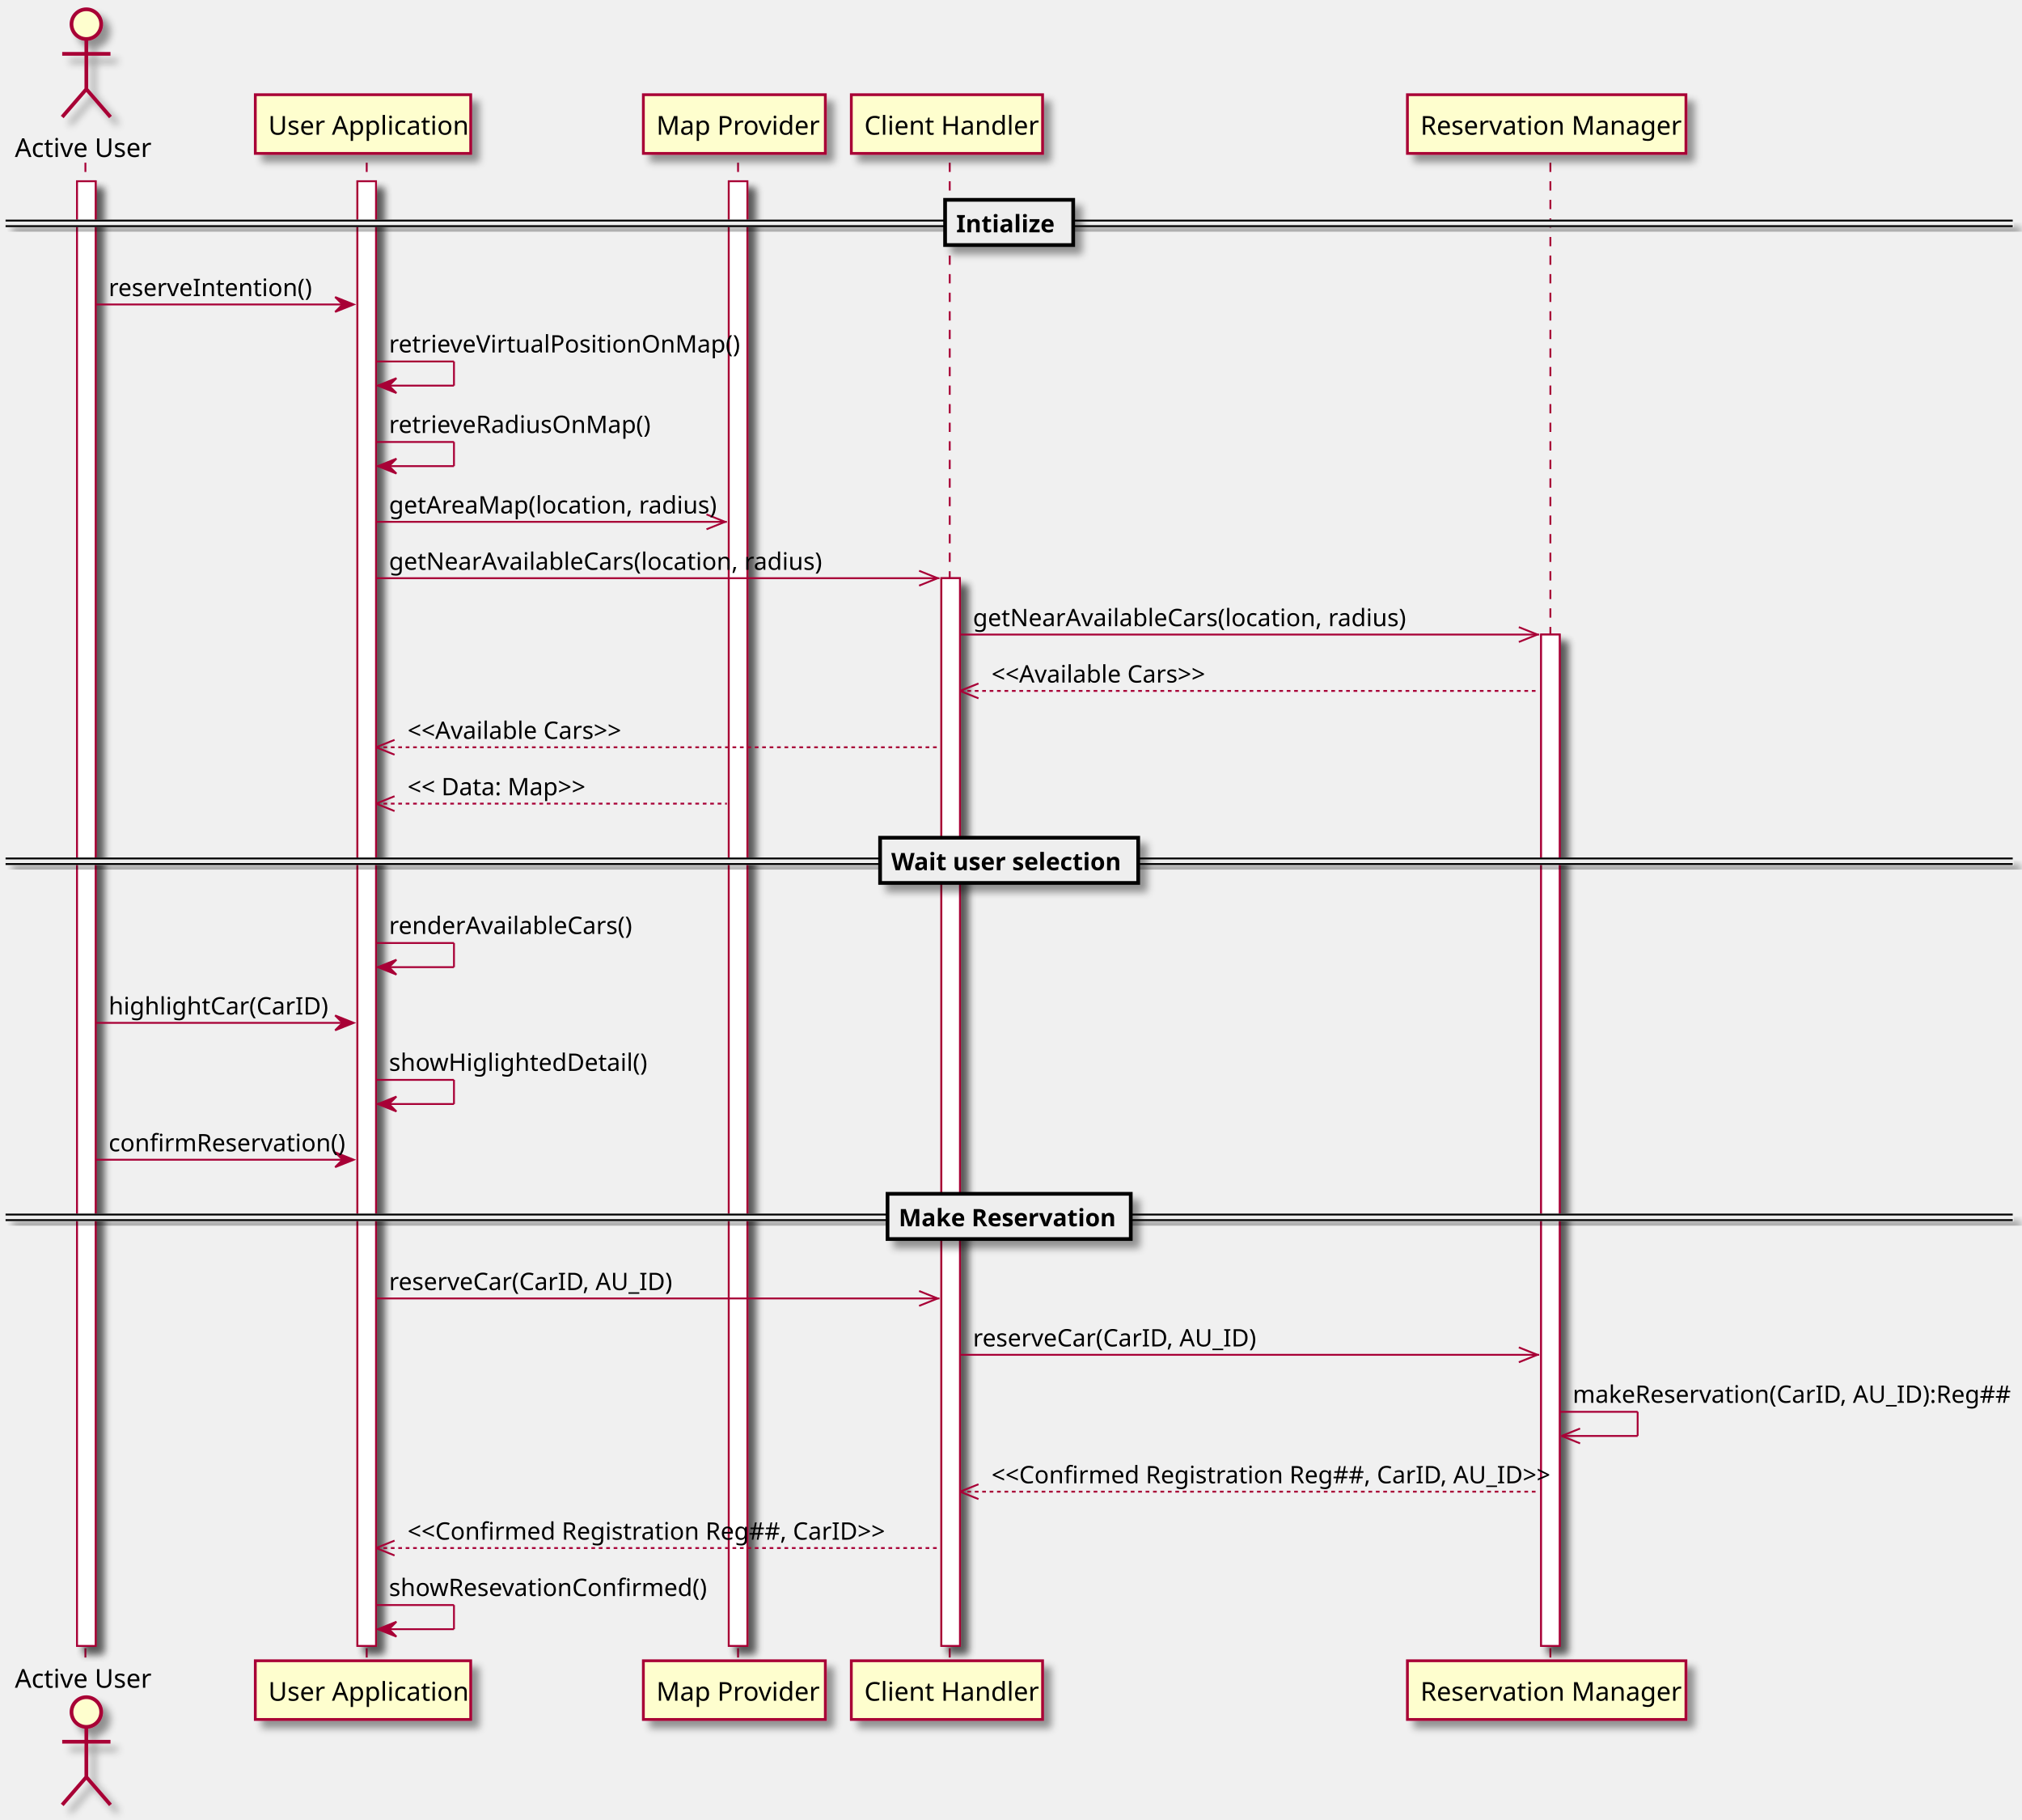
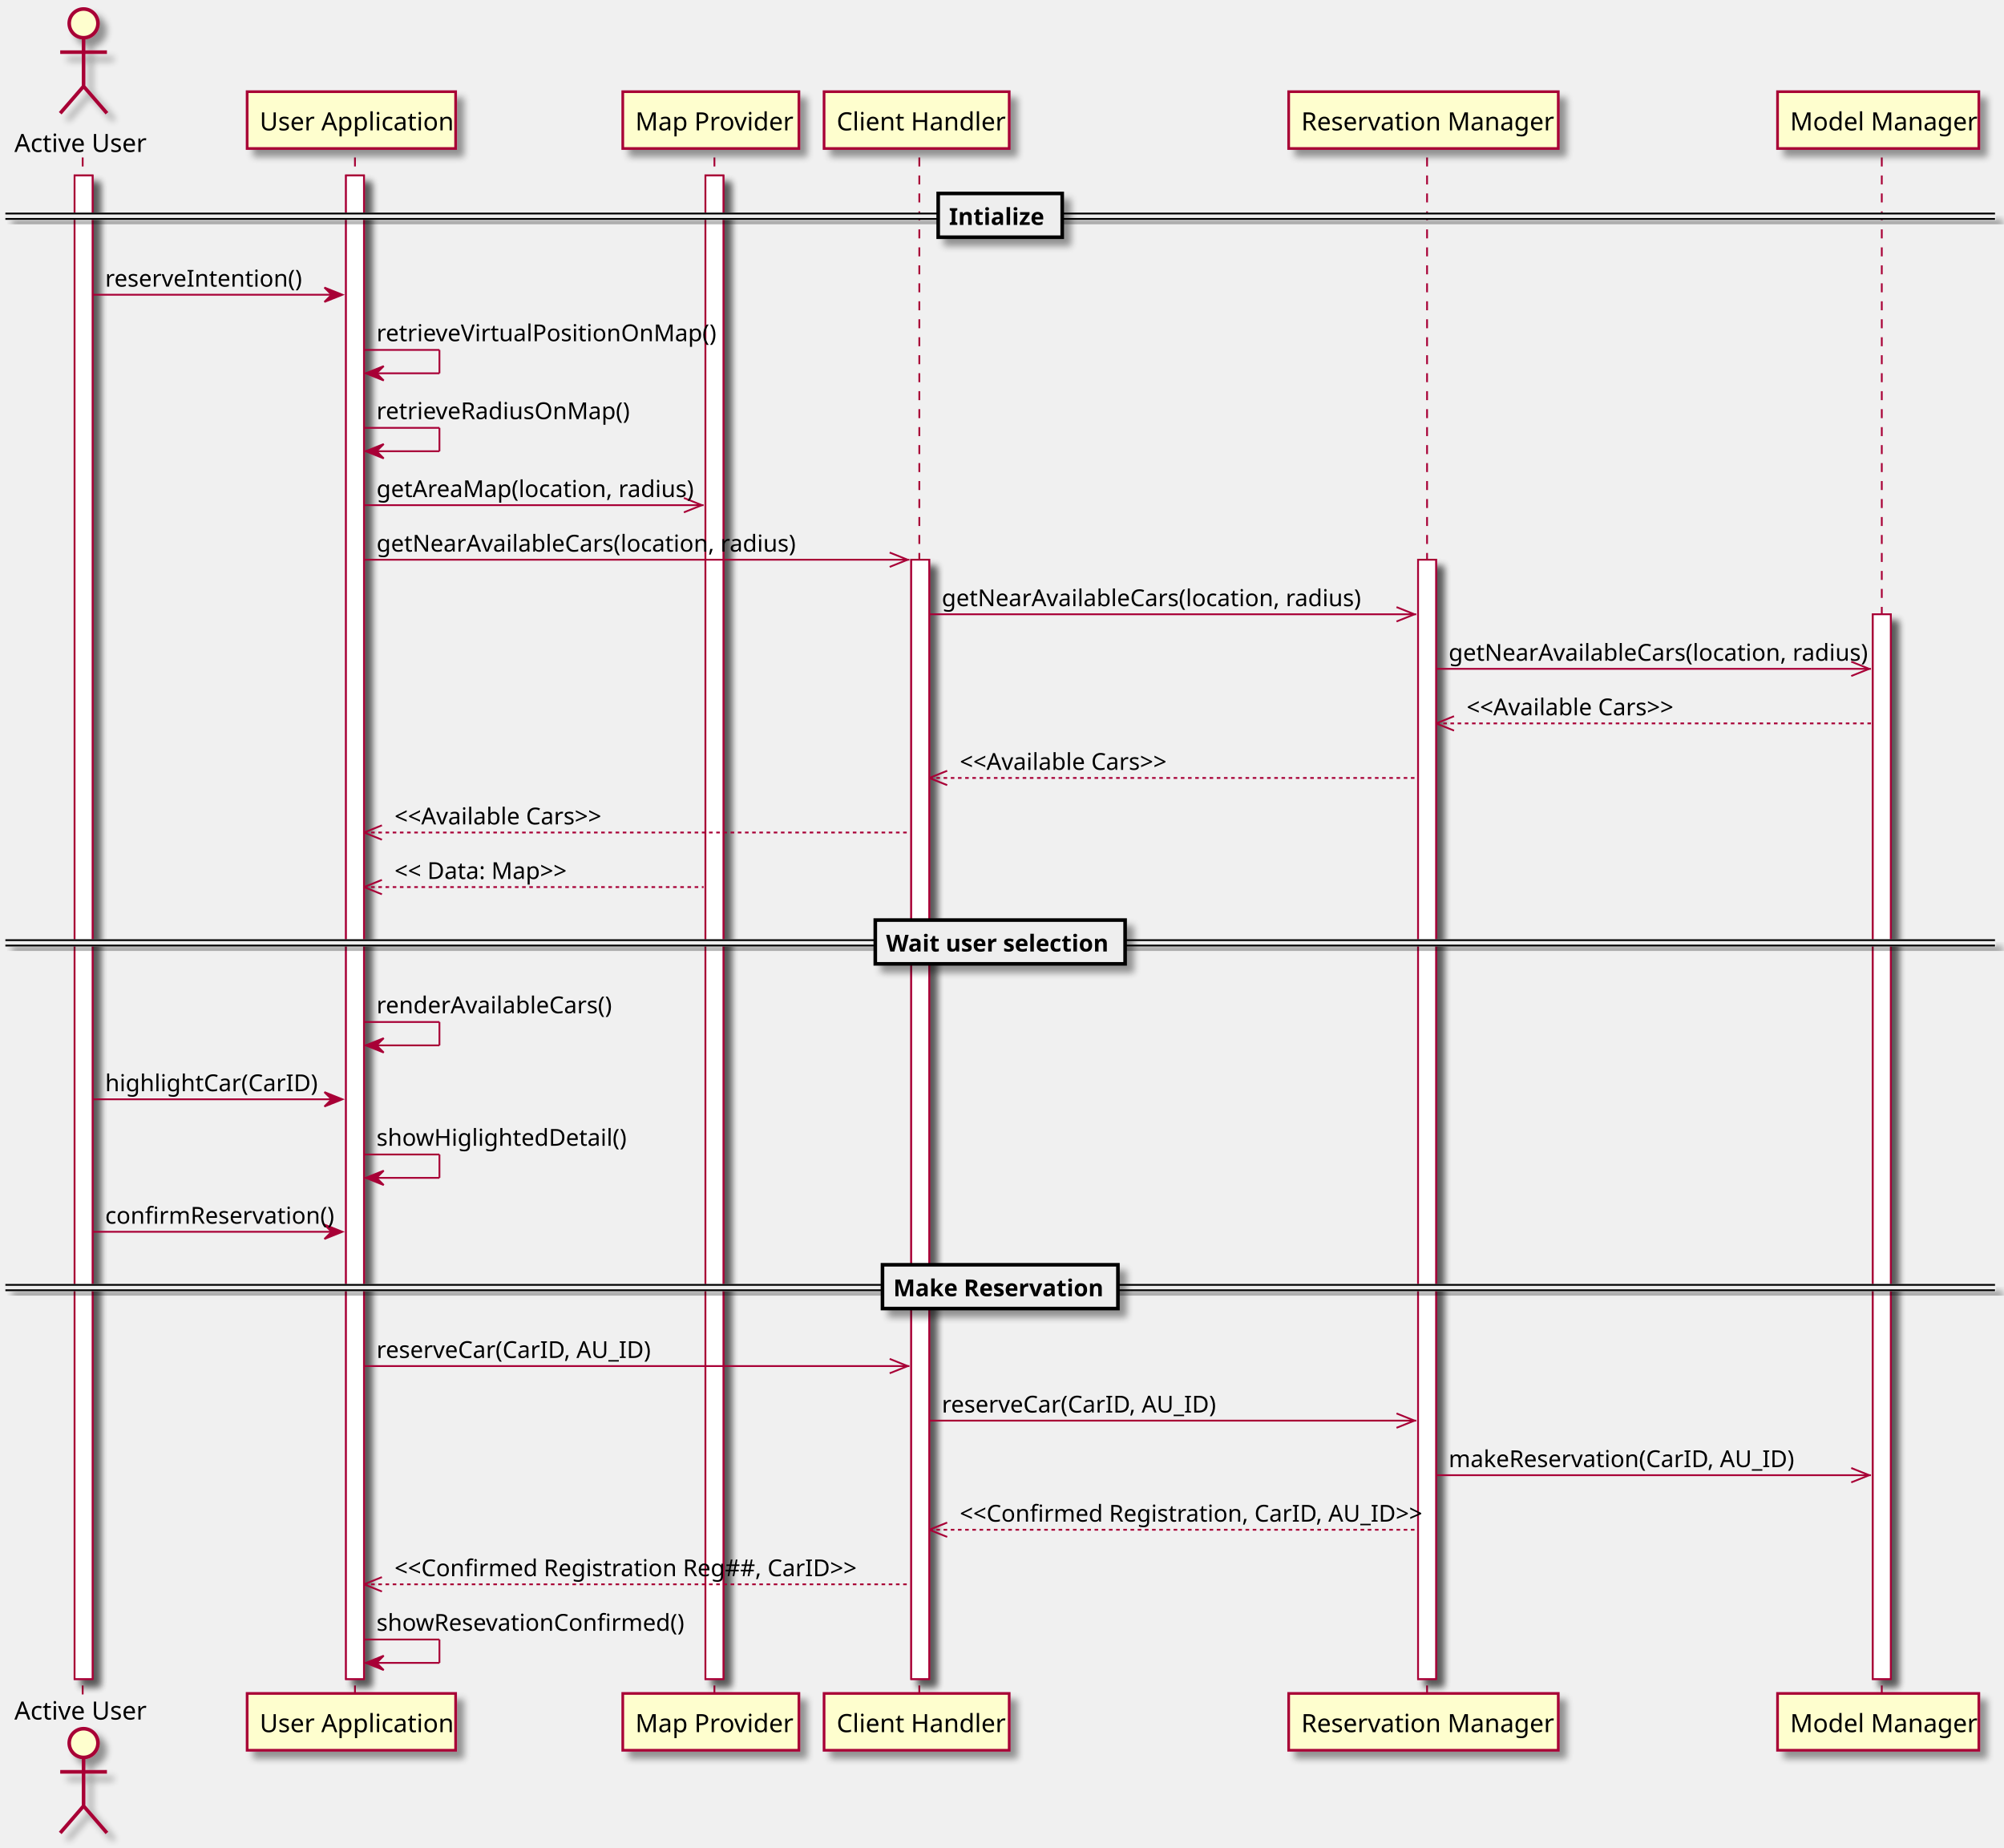
- <svg xmlns="http://www.w3.org/2000/svg" contentScriptType="application/ecmascript" contentStyleType="text/css" height="980px" preserveAspectRatio="none" style="width:1089px;height:980px;" version="1.1" viewBox="0 0 1089 980" width="1089px" zoomAndPan="magnify">
+ <svg xmlns="http://www.w3.org/2000/svg" contentScriptType="application/ecmascript" contentStyleType="text/css" height="1028px" preserveAspectRatio="none" style="width:1115px;height:1028px;" version="1.1" viewBox="0 0 1115 1028" width="1115px" zoomAndPan="magnify">
  <defs>
-     <filter height="300%" id="f0bczd1" width="300%" x="-1" y="-1">
+     <filter height="300%" id="f6um5zk" width="300%" x="-1" y="-1">
      <feGaussianBlur result="blurOut" stdDeviation="2.0" />
      <feColorMatrix in="blurOut" result="blurOut2" type="matrix" values="0 0 0 0 0 0 0 0 0 0 0 0 0 0 0 0 0 0 .4 0" />
      <feOffset dx="4.0" dy="4.0" in="blurOut2" result="blurOut3" />
      <feBlend in="SourceGraphic" in2="blurOut3" mode="normal" />
    </filter>
  </defs>
  <g>
-     <rect fill="#FFFFFF" filter="url(#f0bczd1)" height="788.734" style="stroke: #A80036; stroke-width: 1.0;" width="10" x="41.5" y="97.609" />
-     <rect fill="#FFFFFF" filter="url(#f0bczd1)" height="788.734" style="stroke: #A80036; stroke-width: 1.0;" width="10" x="192.5" y="97.609" />
-     <rect fill="#FFFFFF" filter="url(#f0bczd1)" height="788.734" style="stroke: #A80036; stroke-width: 1.0;" width="10" x="392.5" y="97.609" />
-     <rect fill="#FFFFFF" filter="url(#f0bczd1)" height="574.977" style="stroke: #A80036; stroke-width: 1.0;" width="10" x="507" y="311.367" />
-     <rect fill="#FFFFFF" filter="url(#f0bczd1)" height="544.625" style="stroke: #A80036; stroke-width: 1.0;" width="10" x="830" y="341.719" />
-     <line style="stroke: #A80036; stroke-width: 1.0; stroke-dasharray: 5.0,5.0;" x1="46" x2="46" y1="87.609" y2="895.344" />
-     <line style="stroke: #A80036; stroke-width: 1.0; stroke-dasharray: 5.0,5.0;" x1="197.5" x2="197.5" y1="87.609" y2="895.344" />
-     <line style="stroke: #A80036; stroke-width: 1.0; stroke-dasharray: 5.0,5.0;" x1="397.5" x2="397.5" y1="87.609" y2="895.344" />
-     <line style="stroke: #A80036; stroke-width: 1.0; stroke-dasharray: 5.0,5.0;" x1="511.5" x2="511.5" y1="87.609" y2="895.344" />
-     <line style="stroke: #A80036; stroke-width: 1.0; stroke-dasharray: 5.0,5.0;" x1="835" x2="835" y1="87.609" y2="895.344" />
+     <rect fill="#FFFFFF" filter="url(#f6um5zk)" height="836.438" style="stroke: #A80036; stroke-width: 1.0;" width="10" x="41.5" y="97.609" />
+     <rect fill="#FFFFFF" filter="url(#f6um5zk)" height="836.438" style="stroke: #A80036; stroke-width: 1.0;" width="10" x="192.5" y="97.609" />
+     <rect fill="#FFFFFF" filter="url(#f6um5zk)" height="836.438" style="stroke: #A80036; stroke-width: 1.0;" width="10" x="392.5" y="97.609" />
+     <rect fill="#FFFFFF" filter="url(#f6um5zk)" height="622.68" style="stroke: #A80036; stroke-width: 1.0;" width="10" x="507" y="311.367" />
+     <rect fill="#FFFFFF" filter="url(#f6um5zk)" height="622.68" style="stroke: #A80036; stroke-width: 1.0;" width="10" x="789" y="311.367" />
+     <rect fill="#FFFFFF" filter="url(#f6um5zk)" height="592.328" style="stroke: #A80036; stroke-width: 1.0;" width="10" x="1042" y="341.719" />
+     <line style="stroke: #A80036; stroke-width: 1.0; stroke-dasharray: 5.0,5.0;" x1="46" x2="46" y1="87.609" y2="943.047" />
+     <line style="stroke: #A80036; stroke-width: 1.0; stroke-dasharray: 5.0,5.0;" x1="197.5" x2="197.5" y1="87.609" y2="943.047" />
+     <line style="stroke: #A80036; stroke-width: 1.0; stroke-dasharray: 5.0,5.0;" x1="397.5" x2="397.5" y1="87.609" y2="943.047" />
+     <line style="stroke: #A80036; stroke-width: 1.0; stroke-dasharray: 5.0,5.0;" x1="511.5" x2="511.5" y1="87.609" y2="943.047" />
+     <line style="stroke: #A80036; stroke-width: 1.0; stroke-dasharray: 5.0,5.0;" x1="794" x2="794" y1="87.609" y2="943.047" />
+     <line style="stroke: #A80036; stroke-width: 1.0; stroke-dasharray: 5.0,5.0;" x1="1047" x2="1047" y1="87.609" y2="943.047" />
    <text fill="#000000" font-family="sans-serif" font-size="14" lengthAdjust="spacingAndGlyphs" textLength="71" x="8" y="84.533">Active User</text>
-     <ellipse cx="46.5" cy="13" fill="#FEFECE" filter="url(#f0bczd1)" rx="8" ry="8" style="stroke: #A80036; stroke-width: 2.0;" />
-     <path d="M46.5,21 L46.5,48 M33.5,29 L59.5,29 M46.5,48 L33.5,63 M46.5,48 L59.5,63 " fill="#FEFECE" filter="url(#f0bczd1)" style="stroke: #A80036; stroke-width: 2.0;" />
-     <text fill="#000000" font-family="sans-serif" font-size="14" lengthAdjust="spacingAndGlyphs" textLength="71" x="8" y="908.877">Active User</text>
-     <ellipse cx="46.5" cy="921.953" fill="#FEFECE" filter="url(#f0bczd1)" rx="8" ry="8" style="stroke: #A80036; stroke-width: 2.0;" />
-     <path d="M46.5,929.953 L46.5,956.953 M33.5,937.953 L59.5,937.953 M46.5,956.953 L33.5,971.953 M46.5,956.953 L59.5,971.953 " fill="#FEFECE" filter="url(#f0bczd1)" style="stroke: #A80036; stroke-width: 2.0;" />
-     <rect fill="#FEFECE" filter="url(#f0bczd1)" height="31.609" style="stroke: #A80036; stroke-width: 1.5;" width="116" x="137.5" y="51" />
+     <ellipse cx="46.5" cy="13" fill="#FEFECE" filter="url(#f6um5zk)" rx="8" ry="8" style="stroke: #A80036; stroke-width: 2.0;" />
+     <path d="M46.5,21 L46.5,48 M33.5,29 L59.5,29 M46.5,48 L33.5,63 M46.5,48 L59.5,63 " fill="#FEFECE" filter="url(#f6um5zk)" style="stroke: #A80036; stroke-width: 2.0;" />
+     <text fill="#000000" font-family="sans-serif" font-size="14" lengthAdjust="spacingAndGlyphs" textLength="71" x="8" y="956.58">Active User</text>
+     <ellipse cx="46.5" cy="969.656" fill="#FEFECE" filter="url(#f6um5zk)" rx="8" ry="8" style="stroke: #A80036; stroke-width: 2.0;" />
+     <path d="M46.5,977.656 L46.5,1004.656 M33.5,985.656 L59.5,985.656 M46.5,1004.656 L33.5,1019.656 M46.5,1004.656 L59.5,1019.656 " fill="#FEFECE" filter="url(#f6um5zk)" style="stroke: #A80036; stroke-width: 2.0;" />
+     <rect fill="#FEFECE" filter="url(#f6um5zk)" height="31.609" style="stroke: #A80036; stroke-width: 1.5;" width="116" x="137.5" y="51" />
    <text fill="#000000" font-family="sans-serif" font-size="14" lengthAdjust="spacingAndGlyphs" textLength="102" x="144.5" y="72.533">User Application</text>
-     <rect fill="#FEFECE" filter="url(#f0bczd1)" height="31.609" style="stroke: #A80036; stroke-width: 1.5;" width="116" x="137.5" y="894.344" />
-     <text fill="#000000" font-family="sans-serif" font-size="14" lengthAdjust="spacingAndGlyphs" textLength="102" x="144.5" y="915.877">User Application</text>
-     <rect fill="#FEFECE" filter="url(#f0bczd1)" height="31.609" style="stroke: #A80036; stroke-width: 1.5;" width="98" x="346.5" y="51" />
+     <rect fill="#FEFECE" filter="url(#f6um5zk)" height="31.609" style="stroke: #A80036; stroke-width: 1.5;" width="116" x="137.5" y="942.047" />
+     <text fill="#000000" font-family="sans-serif" font-size="14" lengthAdjust="spacingAndGlyphs" textLength="102" x="144.5" y="963.58">User Application</text>
+     <rect fill="#FEFECE" filter="url(#f6um5zk)" height="31.609" style="stroke: #A80036; stroke-width: 1.5;" width="98" x="346.5" y="51" />
    <text fill="#000000" font-family="sans-serif" font-size="14" lengthAdjust="spacingAndGlyphs" textLength="84" x="353.5" y="72.533">Map Provider</text>
-     <rect fill="#FEFECE" filter="url(#f0bczd1)" height="31.609" style="stroke: #A80036; stroke-width: 1.5;" width="98" x="346.5" y="894.344" />
-     <text fill="#000000" font-family="sans-serif" font-size="14" lengthAdjust="spacingAndGlyphs" textLength="84" x="353.5" y="915.877">Map Provider</text>
-     <rect fill="#FEFECE" filter="url(#f0bczd1)" height="31.609" style="stroke: #A80036; stroke-width: 1.5;" width="103" x="458.5" y="51" />
+     <rect fill="#FEFECE" filter="url(#f6um5zk)" height="31.609" style="stroke: #A80036; stroke-width: 1.5;" width="98" x="346.5" y="942.047" />
+     <text fill="#000000" font-family="sans-serif" font-size="14" lengthAdjust="spacingAndGlyphs" textLength="84" x="353.5" y="963.58">Map Provider</text>
+     <rect fill="#FEFECE" filter="url(#f6um5zk)" height="31.609" style="stroke: #A80036; stroke-width: 1.5;" width="103" x="458.5" y="51" />
    <text fill="#000000" font-family="sans-serif" font-size="14" lengthAdjust="spacingAndGlyphs" textLength="89" x="465.5" y="72.533">Client Handler</text>
-     <rect fill="#FEFECE" filter="url(#f0bczd1)" height="31.609" style="stroke: #A80036; stroke-width: 1.5;" width="103" x="458.5" y="894.344" />
-     <text fill="#000000" font-family="sans-serif" font-size="14" lengthAdjust="spacingAndGlyphs" textLength="89" x="465.5" y="915.877">Client Handler</text>
-     <rect fill="#FEFECE" filter="url(#f0bczd1)" height="31.609" style="stroke: #A80036; stroke-width: 1.5;" width="150" x="758" y="51" />
-     <text fill="#000000" font-family="sans-serif" font-size="14" lengthAdjust="spacingAndGlyphs" textLength="136" x="765" y="72.533">Reservation Manager</text>
-     <rect fill="#FEFECE" filter="url(#f0bczd1)" height="31.609" style="stroke: #A80036; stroke-width: 1.5;" width="150" x="758" y="894.344" />
-     <text fill="#000000" font-family="sans-serif" font-size="14" lengthAdjust="spacingAndGlyphs" textLength="136" x="765" y="915.877">Reservation Manager</text>
-     <rect fill="#FFFFFF" filter="url(#f0bczd1)" height="788.734" style="stroke: #A80036; stroke-width: 1.0;" width="10" x="41.5" y="97.609" />
-     <rect fill="#FFFFFF" filter="url(#f0bczd1)" height="788.734" style="stroke: #A80036; stroke-width: 1.0;" width="10" x="192.5" y="97.609" />
-     <rect fill="#FFFFFF" filter="url(#f0bczd1)" height="788.734" style="stroke: #A80036; stroke-width: 1.0;" width="10" x="392.5" y="97.609" />
-     <rect fill="#FFFFFF" filter="url(#f0bczd1)" height="574.977" style="stroke: #A80036; stroke-width: 1.0;" width="10" x="507" y="311.367" />
-     <rect fill="#FFFFFF" filter="url(#f0bczd1)" height="544.625" style="stroke: #A80036; stroke-width: 1.0;" width="10" x="830" y="341.719" />
-     <rect fill="#EEEEEE" filter="url(#f0bczd1)" height="3" style="stroke: #EEEEEE; stroke-width: 1.0;" width="1081" x="3" y="118.785" />
-     <line style="stroke: #000000; stroke-width: 1.0;" x1="3" x2="1084" y1="118.785" y2="118.785" />
-     <line style="stroke: #000000; stroke-width: 1.0;" x1="3" x2="1084" y1="121.785" y2="121.785" />
-     <rect fill="#EEEEEE" filter="url(#f0bczd1)" height="24.352" style="stroke: #000000; stroke-width: 2.0;" width="69" x="509" y="107.609" />
-     <text fill="#000000" font-family="sans-serif" font-size="13" font-weight="bold" lengthAdjust="spacingAndGlyphs" textLength="51" x="515" y="125.105">Intialize</text>
+     <rect fill="#FEFECE" filter="url(#f6um5zk)" height="31.609" style="stroke: #A80036; stroke-width: 1.5;" width="103" x="458.5" y="942.047" />
+     <text fill="#000000" font-family="sans-serif" font-size="14" lengthAdjust="spacingAndGlyphs" textLength="89" x="465.5" y="963.58">Client Handler</text>
+     <rect fill="#FEFECE" filter="url(#f6um5zk)" height="31.609" style="stroke: #A80036; stroke-width: 1.5;" width="150" x="717" y="51" />
+     <text fill="#000000" font-family="sans-serif" font-size="14" lengthAdjust="spacingAndGlyphs" textLength="136" x="724" y="72.533">Reservation Manager</text>
+     <rect fill="#FEFECE" filter="url(#f6um5zk)" height="31.609" style="stroke: #A80036; stroke-width: 1.5;" width="150" x="717" y="942.047" />
+     <text fill="#000000" font-family="sans-serif" font-size="14" lengthAdjust="spacingAndGlyphs" textLength="136" x="724" y="963.58">Reservation Manager</text>
+     <rect fill="#FEFECE" filter="url(#f6um5zk)" height="31.609" style="stroke: #A80036; stroke-width: 1.5;" width="112" x="989" y="51" />
+     <text fill="#000000" font-family="sans-serif" font-size="14" lengthAdjust="spacingAndGlyphs" textLength="98" x="996" y="72.533">Model Manager</text>
+     <rect fill="#FEFECE" filter="url(#f6um5zk)" height="31.609" style="stroke: #A80036; stroke-width: 1.5;" width="112" x="989" y="942.047" />
+     <text fill="#000000" font-family="sans-serif" font-size="14" lengthAdjust="spacingAndGlyphs" textLength="98" x="996" y="963.58">Model Manager</text>
+     <rect fill="#FFFFFF" filter="url(#f6um5zk)" height="836.438" style="stroke: #A80036; stroke-width: 1.0;" width="10" x="41.5" y="97.609" />
+     <rect fill="#FFFFFF" filter="url(#f6um5zk)" height="836.438" style="stroke: #A80036; stroke-width: 1.0;" width="10" x="192.5" y="97.609" />
+     <rect fill="#FFFFFF" filter="url(#f6um5zk)" height="836.438" style="stroke: #A80036; stroke-width: 1.0;" width="10" x="392.5" y="97.609" />
+     <rect fill="#FFFFFF" filter="url(#f6um5zk)" height="622.68" style="stroke: #A80036; stroke-width: 1.0;" width="10" x="507" y="311.367" />
+     <rect fill="#FFFFFF" filter="url(#f6um5zk)" height="622.68" style="stroke: #A80036; stroke-width: 1.0;" width="10" x="789" y="311.367" />
+     <rect fill="#FFFFFF" filter="url(#f6um5zk)" height="592.328" style="stroke: #A80036; stroke-width: 1.0;" width="10" x="1042" y="341.719" />
+     <rect fill="#EEEEEE" filter="url(#f6um5zk)" height="3" style="stroke: #EEEEEE; stroke-width: 1.0;" width="1107" x="3" y="118.785" />
+     <line style="stroke: #000000; stroke-width: 1.0;" x1="3" x2="1110" y1="118.785" y2="118.785" />
+     <line style="stroke: #000000; stroke-width: 1.0;" x1="3" x2="1110" y1="121.785" y2="121.785" />
+     <rect fill="#EEEEEE" filter="url(#f6um5zk)" height="24.352" style="stroke: #000000; stroke-width: 2.0;" width="69" x="522" y="107.609" />
+     <text fill="#000000" font-family="sans-serif" font-size="13" font-weight="bold" lengthAdjust="spacingAndGlyphs" textLength="51" x="528" y="125.105">Intialize</text>
    <polygon fill="#A80036" points="180.5,159.961,190.5,163.961,180.5,167.961,184.5,163.961" style="stroke: #A80036; stroke-width: 1.0;" />
    <line style="stroke: #A80036; stroke-width: 1.0;" x1="51.5" x2="186.5" y1="163.961" y2="163.961" />
    <text fill="#000000" font-family="sans-serif" font-size="13" lengthAdjust="spacingAndGlyphs" textLength="98" x="58.5" y="159.456">reserveIntention()</text>
    <line style="stroke: #A80036; stroke-width: 1.0;" x1="202.5" x2="244.5" y1="194.664" y2="194.664" />
    <line style="stroke: #A80036; stroke-width: 1.0;" x1="244.5" x2="244.5" y1="194.664" y2="207.664" />
    <line style="stroke: #A80036; stroke-width: 1.0;" x1="203.5" x2="244.5" y1="207.664" y2="207.664" />
    <polygon fill="#A80036" points="213.5,203.664,203.5,207.664,213.5,211.664,209.5,207.664" style="stroke: #A80036; stroke-width: 1.0;" />
    <text fill="#000000" font-family="sans-serif" font-size="13" lengthAdjust="spacingAndGlyphs" textLength="175" x="209.5" y="189.808">retrieveVirtualPositionOnMap()</text>
    <line style="stroke: #A80036; stroke-width: 1.0;" x1="202.5" x2="244.5" y1="238.016" y2="238.016" />
    <line style="stroke: #A80036; stroke-width: 1.0;" x1="244.5" x2="244.5" y1="238.016" y2="251.016" />
    <line style="stroke: #A80036; stroke-width: 1.0;" x1="203.5" x2="244.5" y1="251.016" y2="251.016" />
    <polygon fill="#A80036" points="213.5,247.016,203.5,251.016,213.5,255.016,209.5,251.016" style="stroke: #A80036; stroke-width: 1.0;" />
    <text fill="#000000" font-family="sans-serif" font-size="13" lengthAdjust="spacingAndGlyphs" textLength="131" x="209.5" y="233.159">retrieveRadiusOnMap()</text>
    <line style="stroke: #A80036; stroke-width: 1.0;" x1="390.5" x2="380.5" y1="281.016" y2="277.016" />
    <line style="stroke: #A80036; stroke-width: 1.0;" x1="390.5" x2="380.5" y1="281.016" y2="285.016" />
    <line style="stroke: #A80036; stroke-width: 1.0;" x1="202.5" x2="391.5" y1="281.016" y2="281.016" />
    <text fill="#000000" font-family="sans-serif" font-size="13" lengthAdjust="spacingAndGlyphs" textLength="166" x="209.5" y="276.511">getAreaMap(location, radius)</text>
    <line style="stroke: #A80036; stroke-width: 1.0;" x1="505" x2="495" y1="311.367" y2="307.367" />
    <line style="stroke: #A80036; stroke-width: 1.0;" x1="505" x2="495" y1="311.367" y2="315.367" />
    <line style="stroke: #A80036; stroke-width: 1.0;" x1="202.5" x2="506" y1="311.367" y2="311.367" />
    <text fill="#000000" font-family="sans-serif" font-size="13" lengthAdjust="spacingAndGlyphs" textLength="219" x="209.5" y="306.862">getNearAvailableCars(location, radius)</text>
-     <line style="stroke: #A80036; stroke-width: 1.0;" x1="828" x2="818" y1="341.719" y2="337.719" />
-     <line style="stroke: #A80036; stroke-width: 1.0;" x1="828" x2="818" y1="341.719" y2="345.719" />
-     <line style="stroke: #A80036; stroke-width: 1.0;" x1="517" x2="829" y1="341.719" y2="341.719" />
+     <line style="stroke: #A80036; stroke-width: 1.0;" x1="787" x2="777" y1="341.719" y2="337.719" />
+     <line style="stroke: #A80036; stroke-width: 1.0;" x1="787" x2="777" y1="341.719" y2="345.719" />
+     <line style="stroke: #A80036; stroke-width: 1.0;" x1="517" x2="788" y1="341.719" y2="341.719" />
    <text fill="#000000" font-family="sans-serif" font-size="13" lengthAdjust="spacingAndGlyphs" textLength="219" x="524" y="337.214">getNearAvailableCars(location, radius)</text>
-     <line style="stroke: #A80036; stroke-width: 1.0;" x1="517" x2="527" y1="372.07" y2="368.07" />
-     <line style="stroke: #A80036; stroke-width: 1.0;" x1="517" x2="527" y1="372.07" y2="376.07" />
-     <line style="stroke: #A80036; stroke-width: 1.0; stroke-dasharray: 2.0,2.0;" x1="517" x2="829" y1="372.07" y2="372.07" />
-     <text fill="#000000" font-family="sans-serif" font-size="13" lengthAdjust="spacingAndGlyphs" textLength="114" x="534" y="367.565">&lt;&lt;Available Cars&gt;&gt;</text>
-     <line style="stroke: #A80036; stroke-width: 1.0;" x1="202.5" x2="212.5" y1="402.422" y2="398.422" />
-     <line style="stroke: #A80036; stroke-width: 1.0;" x1="202.5" x2="212.5" y1="402.422" y2="406.422" />
-     <line style="stroke: #A80036; stroke-width: 1.0; stroke-dasharray: 2.0,2.0;" x1="202.5" x2="506" y1="402.422" y2="402.422" />
-     <text fill="#000000" font-family="sans-serif" font-size="13" lengthAdjust="spacingAndGlyphs" textLength="114" x="219.5" y="397.917">&lt;&lt;Available Cars&gt;&gt;</text>
-     <line style="stroke: #A80036; stroke-width: 1.0;" x1="202.5" x2="212.5" y1="432.773" y2="428.773" />
-     <line style="stroke: #A80036; stroke-width: 1.0;" x1="202.5" x2="212.5" y1="432.773" y2="436.773" />
-     <line style="stroke: #A80036; stroke-width: 1.0; stroke-dasharray: 2.0,2.0;" x1="202.5" x2="391.5" y1="432.773" y2="432.773" />
-     <text fill="#000000" font-family="sans-serif" font-size="13" lengthAdjust="spacingAndGlyphs" textLength="96" x="219.5" y="428.269">&lt;&lt; Data: Map&gt;&gt;</text>
-     <rect fill="#EEEEEE" filter="url(#f0bczd1)" height="3" style="stroke: #EEEEEE; stroke-width: 1.0;" width="1081" x="3" y="462.301" />
-     <line style="stroke: #000000; stroke-width: 1.0;" x1="3" x2="1084" y1="462.301" y2="462.301" />
-     <line style="stroke: #000000; stroke-width: 1.0;" x1="3" x2="1084" y1="465.301" y2="465.301" />
-     <rect fill="#EEEEEE" filter="url(#f0bczd1)" height="24.352" style="stroke: #000000; stroke-width: 2.0;" width="139" x="474" y="451.125" />
-     <text fill="#000000" font-family="sans-serif" font-size="13" font-weight="bold" lengthAdjust="spacingAndGlyphs" textLength="121" x="480" y="468.62">Wait user selection</text>
-     <line style="stroke: #A80036; stroke-width: 1.0;" x1="202.5" x2="244.5" y1="507.828" y2="507.828" />
-     <line style="stroke: #A80036; stroke-width: 1.0;" x1="244.5" x2="244.5" y1="507.828" y2="520.828" />
-     <line style="stroke: #A80036; stroke-width: 1.0;" x1="203.5" x2="244.5" y1="520.828" y2="520.828" />
-     <polygon fill="#A80036" points="213.5,516.828,203.5,520.828,213.5,524.828,209.5,520.828" style="stroke: #A80036; stroke-width: 1.0;" />
-     <text fill="#000000" font-family="sans-serif" font-size="13" lengthAdjust="spacingAndGlyphs" textLength="122" x="209.5" y="502.972">renderAvailableCars()</text>
-     <polygon fill="#A80036" points="180.5,546.828,190.5,550.828,180.5,554.828,184.5,550.828" style="stroke: #A80036; stroke-width: 1.0;" />
-     <line style="stroke: #A80036; stroke-width: 1.0;" x1="51.5" x2="186.5" y1="550.828" y2="550.828" />
-     <text fill="#000000" font-family="sans-serif" font-size="13" lengthAdjust="spacingAndGlyphs" textLength="108" x="58.5" y="546.323">highlightCar(CarID)</text>
-     <line style="stroke: #A80036; stroke-width: 1.0;" x1="202.5" x2="244.5" y1="581.531" y2="581.531" />
-     <line style="stroke: #A80036; stroke-width: 1.0;" x1="244.5" x2="244.5" y1="581.531" y2="594.531" />
-     <line style="stroke: #A80036; stroke-width: 1.0;" x1="203.5" x2="244.5" y1="594.531" y2="594.531" />
-     <polygon fill="#A80036" points="213.5,590.531,203.5,594.531,213.5,598.531,209.5,594.531" style="stroke: #A80036; stroke-width: 1.0;" />
-     <text fill="#000000" font-family="sans-serif" font-size="13" lengthAdjust="spacingAndGlyphs" textLength="128" x="209.5" y="576.675">showHiglightedDetail()</text>
-     <polygon fill="#A80036" points="180.5,620.531,190.5,624.531,180.5,628.531,184.5,624.531" style="stroke: #A80036; stroke-width: 1.0;" />
-     <line style="stroke: #A80036; stroke-width: 1.0;" x1="51.5" x2="186.5" y1="624.531" y2="624.531" />
-     <text fill="#000000" font-family="sans-serif" font-size="13" lengthAdjust="spacingAndGlyphs" textLength="117" x="58.5" y="620.026">confirmReservation()</text>
-     <rect fill="#EEEEEE" filter="url(#f0bczd1)" height="3" style="stroke: #EEEEEE; stroke-width: 1.0;" width="1081" x="3" y="654.059" />
-     <line style="stroke: #000000; stroke-width: 1.0;" x1="3" x2="1084" y1="654.059" y2="654.059" />
-     <line style="stroke: #000000; stroke-width: 1.0;" x1="3" x2="1084" y1="657.059" y2="657.059" />
-     <rect fill="#EEEEEE" filter="url(#f0bczd1)" height="24.352" style="stroke: #000000; stroke-width: 2.0;" width="131" x="478" y="642.883" />
-     <text fill="#000000" font-family="sans-serif" font-size="13" font-weight="bold" lengthAdjust="spacingAndGlyphs" textLength="113" x="484" y="660.378">Make Reservation</text>
-     <line style="stroke: #A80036; stroke-width: 1.0;" x1="505" x2="495" y1="699.234" y2="695.234" />
-     <line style="stroke: #A80036; stroke-width: 1.0;" x1="505" x2="495" y1="699.234" y2="703.234" />
-     <line style="stroke: #A80036; stroke-width: 1.0;" x1="202.5" x2="506" y1="699.234" y2="699.234" />
-     <text fill="#000000" font-family="sans-serif" font-size="13" lengthAdjust="spacingAndGlyphs" textLength="146" x="209.5" y="694.73">reserveCar(CarID, AU_ID)</text>
-     <line style="stroke: #A80036; stroke-width: 1.0;" x1="828" x2="818" y1="729.586" y2="725.586" />
-     <line style="stroke: #A80036; stroke-width: 1.0;" x1="828" x2="818" y1="729.586" y2="733.586" />
-     <line style="stroke: #A80036; stroke-width: 1.0;" x1="517" x2="829" y1="729.586" y2="729.586" />
-     <text fill="#000000" font-family="sans-serif" font-size="13" lengthAdjust="spacingAndGlyphs" textLength="146" x="524" y="725.081">reserveCar(CarID, AU_ID)</text>
-     <line style="stroke: #A80036; stroke-width: 1.0;" x1="840" x2="882" y1="760.289" y2="760.289" />
-     <line style="stroke: #A80036; stroke-width: 1.0;" x1="882" x2="882" y1="760.289" y2="773.289" />
-     <line style="stroke: #A80036; stroke-width: 1.0;" x1="841" x2="882" y1="773.289" y2="773.289" />
-     <line style="stroke: #A80036; stroke-width: 1.0;" x1="841" x2="851" y1="773.289" y2="769.289" />
-     <line style="stroke: #A80036; stroke-width: 1.0;" x1="841" x2="851" y1="773.289" y2="777.289" />
-     <text fill="#000000" font-family="sans-serif" font-size="13" lengthAdjust="spacingAndGlyphs" textLength="225" x="847" y="755.433">makeReservation(CarID, AU_ID):Reg##</text>
-     <line style="stroke: #A80036; stroke-width: 1.0;" x1="517" x2="527" y1="803.289" y2="799.289" />
-     <line style="stroke: #A80036; stroke-width: 1.0;" x1="517" x2="527" y1="803.289" y2="807.289" />
-     <line style="stroke: #A80036; stroke-width: 1.0; stroke-dasharray: 2.0,2.0;" x1="517" x2="829" y1="803.289" y2="803.289" />
-     <text fill="#000000" font-family="sans-serif" font-size="13" lengthAdjust="spacingAndGlyphs" textLength="289" x="534" y="798.784">&lt;&lt;Confirmed Registration Reg##, CarID, AU_ID&gt;&gt;</text>
-     <line style="stroke: #A80036; stroke-width: 1.0;" x1="202.5" x2="212.5" y1="833.641" y2="829.641" />
-     <line style="stroke: #A80036; stroke-width: 1.0;" x1="202.5" x2="212.5" y1="833.641" y2="837.641" />
-     <line style="stroke: #A80036; stroke-width: 1.0; stroke-dasharray: 2.0,2.0;" x1="202.5" x2="506" y1="833.641" y2="833.641" />
-     <text fill="#000000" font-family="sans-serif" font-size="13" lengthAdjust="spacingAndGlyphs" textLength="244" x="219.5" y="829.136">&lt;&lt;Confirmed Registration Reg##, CarID&gt;&gt;</text>
-     <line style="stroke: #A80036; stroke-width: 1.0;" x1="202.5" x2="244.5" y1="864.344" y2="864.344" />
-     <line style="stroke: #A80036; stroke-width: 1.0;" x1="244.5" x2="244.5" y1="864.344" y2="877.344" />
-     <line style="stroke: #A80036; stroke-width: 1.0;" x1="203.5" x2="244.5" y1="877.344" y2="877.344" />
-     <polygon fill="#A80036" points="213.5,873.344,203.5,877.344,213.5,881.344,209.5,877.344" style="stroke: #A80036; stroke-width: 1.0;" />
-     <text fill="#000000" font-family="sans-serif" font-size="13" lengthAdjust="spacingAndGlyphs" textLength="159" x="209.5" y="859.487">showResevationConfirmed()</text>
+     <line style="stroke: #A80036; stroke-width: 1.0;" x1="1040" x2="1030" y1="372.07" y2="368.07" />
+     <line style="stroke: #A80036; stroke-width: 1.0;" x1="1040" x2="1030" y1="372.07" y2="376.07" />
+     <line style="stroke: #A80036; stroke-width: 1.0;" x1="799" x2="1041" y1="372.07" y2="372.07" />
+     <text fill="#000000" font-family="sans-serif" font-size="13" lengthAdjust="spacingAndGlyphs" textLength="219" x="806" y="367.565">getNearAvailableCars(location, radius)</text>
+     <line style="stroke: #A80036; stroke-width: 1.0;" x1="799" x2="809" y1="402.422" y2="398.422" />
+     <line style="stroke: #A80036; stroke-width: 1.0;" x1="799" x2="809" y1="402.422" y2="406.422" />
+     <line style="stroke: #A80036; stroke-width: 1.0; stroke-dasharray: 2.0,2.0;" x1="799" x2="1041" y1="402.422" y2="402.422" />
+     <text fill="#000000" font-family="sans-serif" font-size="13" lengthAdjust="spacingAndGlyphs" textLength="114" x="816" y="397.917">&lt;&lt;Available Cars&gt;&gt;</text>
+     <line style="stroke: #A80036; stroke-width: 1.0;" x1="517" x2="527" y1="432.773" y2="428.773" />
+     <line style="stroke: #A80036; stroke-width: 1.0;" x1="517" x2="527" y1="432.773" y2="436.773" />
+     <line style="stroke: #A80036; stroke-width: 1.0; stroke-dasharray: 2.0,2.0;" x1="517" x2="788" y1="432.773" y2="432.773" />
+     <text fill="#000000" font-family="sans-serif" font-size="13" lengthAdjust="spacingAndGlyphs" textLength="114" x="534" y="428.269">&lt;&lt;Available Cars&gt;&gt;</text>
+     <line style="stroke: #A80036; stroke-width: 1.0;" x1="202.5" x2="212.5" y1="463.125" y2="459.125" />
+     <line style="stroke: #A80036; stroke-width: 1.0;" x1="202.5" x2="212.5" y1="463.125" y2="467.125" />
+     <line style="stroke: #A80036; stroke-width: 1.0; stroke-dasharray: 2.0,2.0;" x1="202.5" x2="506" y1="463.125" y2="463.125" />
+     <text fill="#000000" font-family="sans-serif" font-size="13" lengthAdjust="spacingAndGlyphs" textLength="114" x="219.5" y="458.62">&lt;&lt;Available Cars&gt;&gt;</text>
+     <line style="stroke: #A80036; stroke-width: 1.0;" x1="202.5" x2="212.5" y1="493.477" y2="489.477" />
+     <line style="stroke: #A80036; stroke-width: 1.0;" x1="202.5" x2="212.5" y1="493.477" y2="497.477" />
+     <line style="stroke: #A80036; stroke-width: 1.0; stroke-dasharray: 2.0,2.0;" x1="202.5" x2="391.5" y1="493.477" y2="493.477" />
+     <text fill="#000000" font-family="sans-serif" font-size="13" lengthAdjust="spacingAndGlyphs" textLength="96" x="219.5" y="488.972">&lt;&lt; Data: Map&gt;&gt;</text>
+     <rect fill="#EEEEEE" filter="url(#f6um5zk)" height="3" style="stroke: #EEEEEE; stroke-width: 1.0;" width="1107" x="3" y="523.004" />
+     <line style="stroke: #000000; stroke-width: 1.0;" x1="3" x2="1110" y1="523.004" y2="523.004" />
+     <line style="stroke: #000000; stroke-width: 1.0;" x1="3" x2="1110" y1="526.004" y2="526.004" />
+     <rect fill="#EEEEEE" filter="url(#f6um5zk)" height="24.352" style="stroke: #000000; stroke-width: 2.0;" width="139" x="487" y="511.828" />
+     <text fill="#000000" font-family="sans-serif" font-size="13" font-weight="bold" lengthAdjust="spacingAndGlyphs" textLength="121" x="493" y="529.323">Wait user selection</text>
+     <line style="stroke: #A80036; stroke-width: 1.0;" x1="202.5" x2="244.5" y1="568.531" y2="568.531" />
+     <line style="stroke: #A80036; stroke-width: 1.0;" x1="244.5" x2="244.5" y1="568.531" y2="581.531" />
+     <line style="stroke: #A80036; stroke-width: 1.0;" x1="203.5" x2="244.5" y1="581.531" y2="581.531" />
+     <polygon fill="#A80036" points="213.5,577.531,203.5,581.531,213.5,585.531,209.5,581.531" style="stroke: #A80036; stroke-width: 1.0;" />
+     <text fill="#000000" font-family="sans-serif" font-size="13" lengthAdjust="spacingAndGlyphs" textLength="122" x="209.5" y="563.675">renderAvailableCars()</text>
+     <polygon fill="#A80036" points="180.5,607.531,190.5,611.531,180.5,615.531,184.5,611.531" style="stroke: #A80036; stroke-width: 1.0;" />
+     <line style="stroke: #A80036; stroke-width: 1.0;" x1="51.5" x2="186.5" y1="611.531" y2="611.531" />
+     <text fill="#000000" font-family="sans-serif" font-size="13" lengthAdjust="spacingAndGlyphs" textLength="108" x="58.5" y="607.026">highlightCar(CarID)</text>
+     <line style="stroke: #A80036; stroke-width: 1.0;" x1="202.5" x2="244.5" y1="642.234" y2="642.234" />
+     <line style="stroke: #A80036; stroke-width: 1.0;" x1="244.5" x2="244.5" y1="642.234" y2="655.234" />
+     <line style="stroke: #A80036; stroke-width: 1.0;" x1="203.5" x2="244.5" y1="655.234" y2="655.234" />
+     <polygon fill="#A80036" points="213.5,651.234,203.5,655.234,213.5,659.234,209.5,655.234" style="stroke: #A80036; stroke-width: 1.0;" />
+     <text fill="#000000" font-family="sans-serif" font-size="13" lengthAdjust="spacingAndGlyphs" textLength="128" x="209.5" y="637.378">showHiglightedDetail()</text>
+     <polygon fill="#A80036" points="180.5,681.234,190.5,685.234,180.5,689.234,184.5,685.234" style="stroke: #A80036; stroke-width: 1.0;" />
+     <line style="stroke: #A80036; stroke-width: 1.0;" x1="51.5" x2="186.5" y1="685.234" y2="685.234" />
+     <text fill="#000000" font-family="sans-serif" font-size="13" lengthAdjust="spacingAndGlyphs" textLength="117" x="58.5" y="680.73">confirmReservation()</text>
+     <rect fill="#EEEEEE" filter="url(#f6um5zk)" height="3" style="stroke: #EEEEEE; stroke-width: 1.0;" width="1107" x="3" y="714.762" />
+     <line style="stroke: #000000; stroke-width: 1.0;" x1="3" x2="1110" y1="714.762" y2="714.762" />
+     <line style="stroke: #000000; stroke-width: 1.0;" x1="3" x2="1110" y1="717.762" y2="717.762" />
+     <rect fill="#EEEEEE" filter="url(#f6um5zk)" height="24.352" style="stroke: #000000; stroke-width: 2.0;" width="131" x="491" y="703.586" />
+     <text fill="#000000" font-family="sans-serif" font-size="13" font-weight="bold" lengthAdjust="spacingAndGlyphs" textLength="113" x="497" y="721.081">Make Reservation</text>
+     <line style="stroke: #A80036; stroke-width: 1.0;" x1="505" x2="495" y1="759.938" y2="755.938" />
+     <line style="stroke: #A80036; stroke-width: 1.0;" x1="505" x2="495" y1="759.938" y2="763.938" />
+     <line style="stroke: #A80036; stroke-width: 1.0;" x1="202.5" x2="506" y1="759.938" y2="759.938" />
+     <text fill="#000000" font-family="sans-serif" font-size="13" lengthAdjust="spacingAndGlyphs" textLength="146" x="209.5" y="755.433">reserveCar(CarID, AU_ID)</text>
+     <line style="stroke: #A80036; stroke-width: 1.0;" x1="787" x2="777" y1="790.289" y2="786.289" />
+     <line style="stroke: #A80036; stroke-width: 1.0;" x1="787" x2="777" y1="790.289" y2="794.289" />
+     <line style="stroke: #A80036; stroke-width: 1.0;" x1="517" x2="788" y1="790.289" y2="790.289" />
+     <text fill="#000000" font-family="sans-serif" font-size="13" lengthAdjust="spacingAndGlyphs" textLength="146" x="524" y="785.784">reserveCar(CarID, AU_ID)</text>
+     <line style="stroke: #A80036; stroke-width: 1.0;" x1="1040" x2="1030" y1="820.641" y2="816.641" />
+     <line style="stroke: #A80036; stroke-width: 1.0;" x1="1040" x2="1030" y1="820.641" y2="824.641" />
+     <line style="stroke: #A80036; stroke-width: 1.0;" x1="799" x2="1041" y1="820.641" y2="820.641" />
+     <text fill="#000000" font-family="sans-serif" font-size="13" lengthAdjust="spacingAndGlyphs" textLength="184" x="806" y="816.136">makeReservation(CarID, AU_ID)</text>
+     <line style="stroke: #A80036; stroke-width: 1.0;" x1="517" x2="527" y1="850.992" y2="846.992" />
+     <line style="stroke: #A80036; stroke-width: 1.0;" x1="517" x2="527" y1="850.992" y2="854.992" />
+     <line style="stroke: #A80036; stroke-width: 1.0; stroke-dasharray: 2.0,2.0;" x1="517" x2="788" y1="850.992" y2="850.992" />
+     <text fill="#000000" font-family="sans-serif" font-size="13" lengthAdjust="spacingAndGlyphs" textLength="248" x="534" y="846.487">&lt;&lt;Confirmed Registration, CarID, AU_ID&gt;&gt;</text>
+     <line style="stroke: #A80036; stroke-width: 1.0;" x1="202.5" x2="212.5" y1="881.344" y2="877.344" />
+     <line style="stroke: #A80036; stroke-width: 1.0;" x1="202.5" x2="212.5" y1="881.344" y2="885.344" />
+     <line style="stroke: #A80036; stroke-width: 1.0; stroke-dasharray: 2.0,2.0;" x1="202.5" x2="506" y1="881.344" y2="881.344" />
+     <text fill="#000000" font-family="sans-serif" font-size="13" lengthAdjust="spacingAndGlyphs" textLength="244" x="219.5" y="876.839">&lt;&lt;Confirmed Registration Reg##, CarID&gt;&gt;</text>
+     <line style="stroke: #A80036; stroke-width: 1.0;" x1="202.5" x2="244.5" y1="912.047" y2="912.047" />
+     <line style="stroke: #A80036; stroke-width: 1.0;" x1="244.5" x2="244.5" y1="912.047" y2="925.047" />
+     <line style="stroke: #A80036; stroke-width: 1.0;" x1="203.5" x2="244.5" y1="925.047" y2="925.047" />
+     <polygon fill="#A80036" points="213.5,921.047,203.5,925.047,213.5,929.047,209.5,925.047" style="stroke: #A80036; stroke-width: 1.0;" />
+     <text fill="#000000" font-family="sans-serif" font-size="13" lengthAdjust="spacingAndGlyphs" textLength="159" x="209.5" y="907.19">showResevationConfirmed()</text>
  </g>
</svg>
